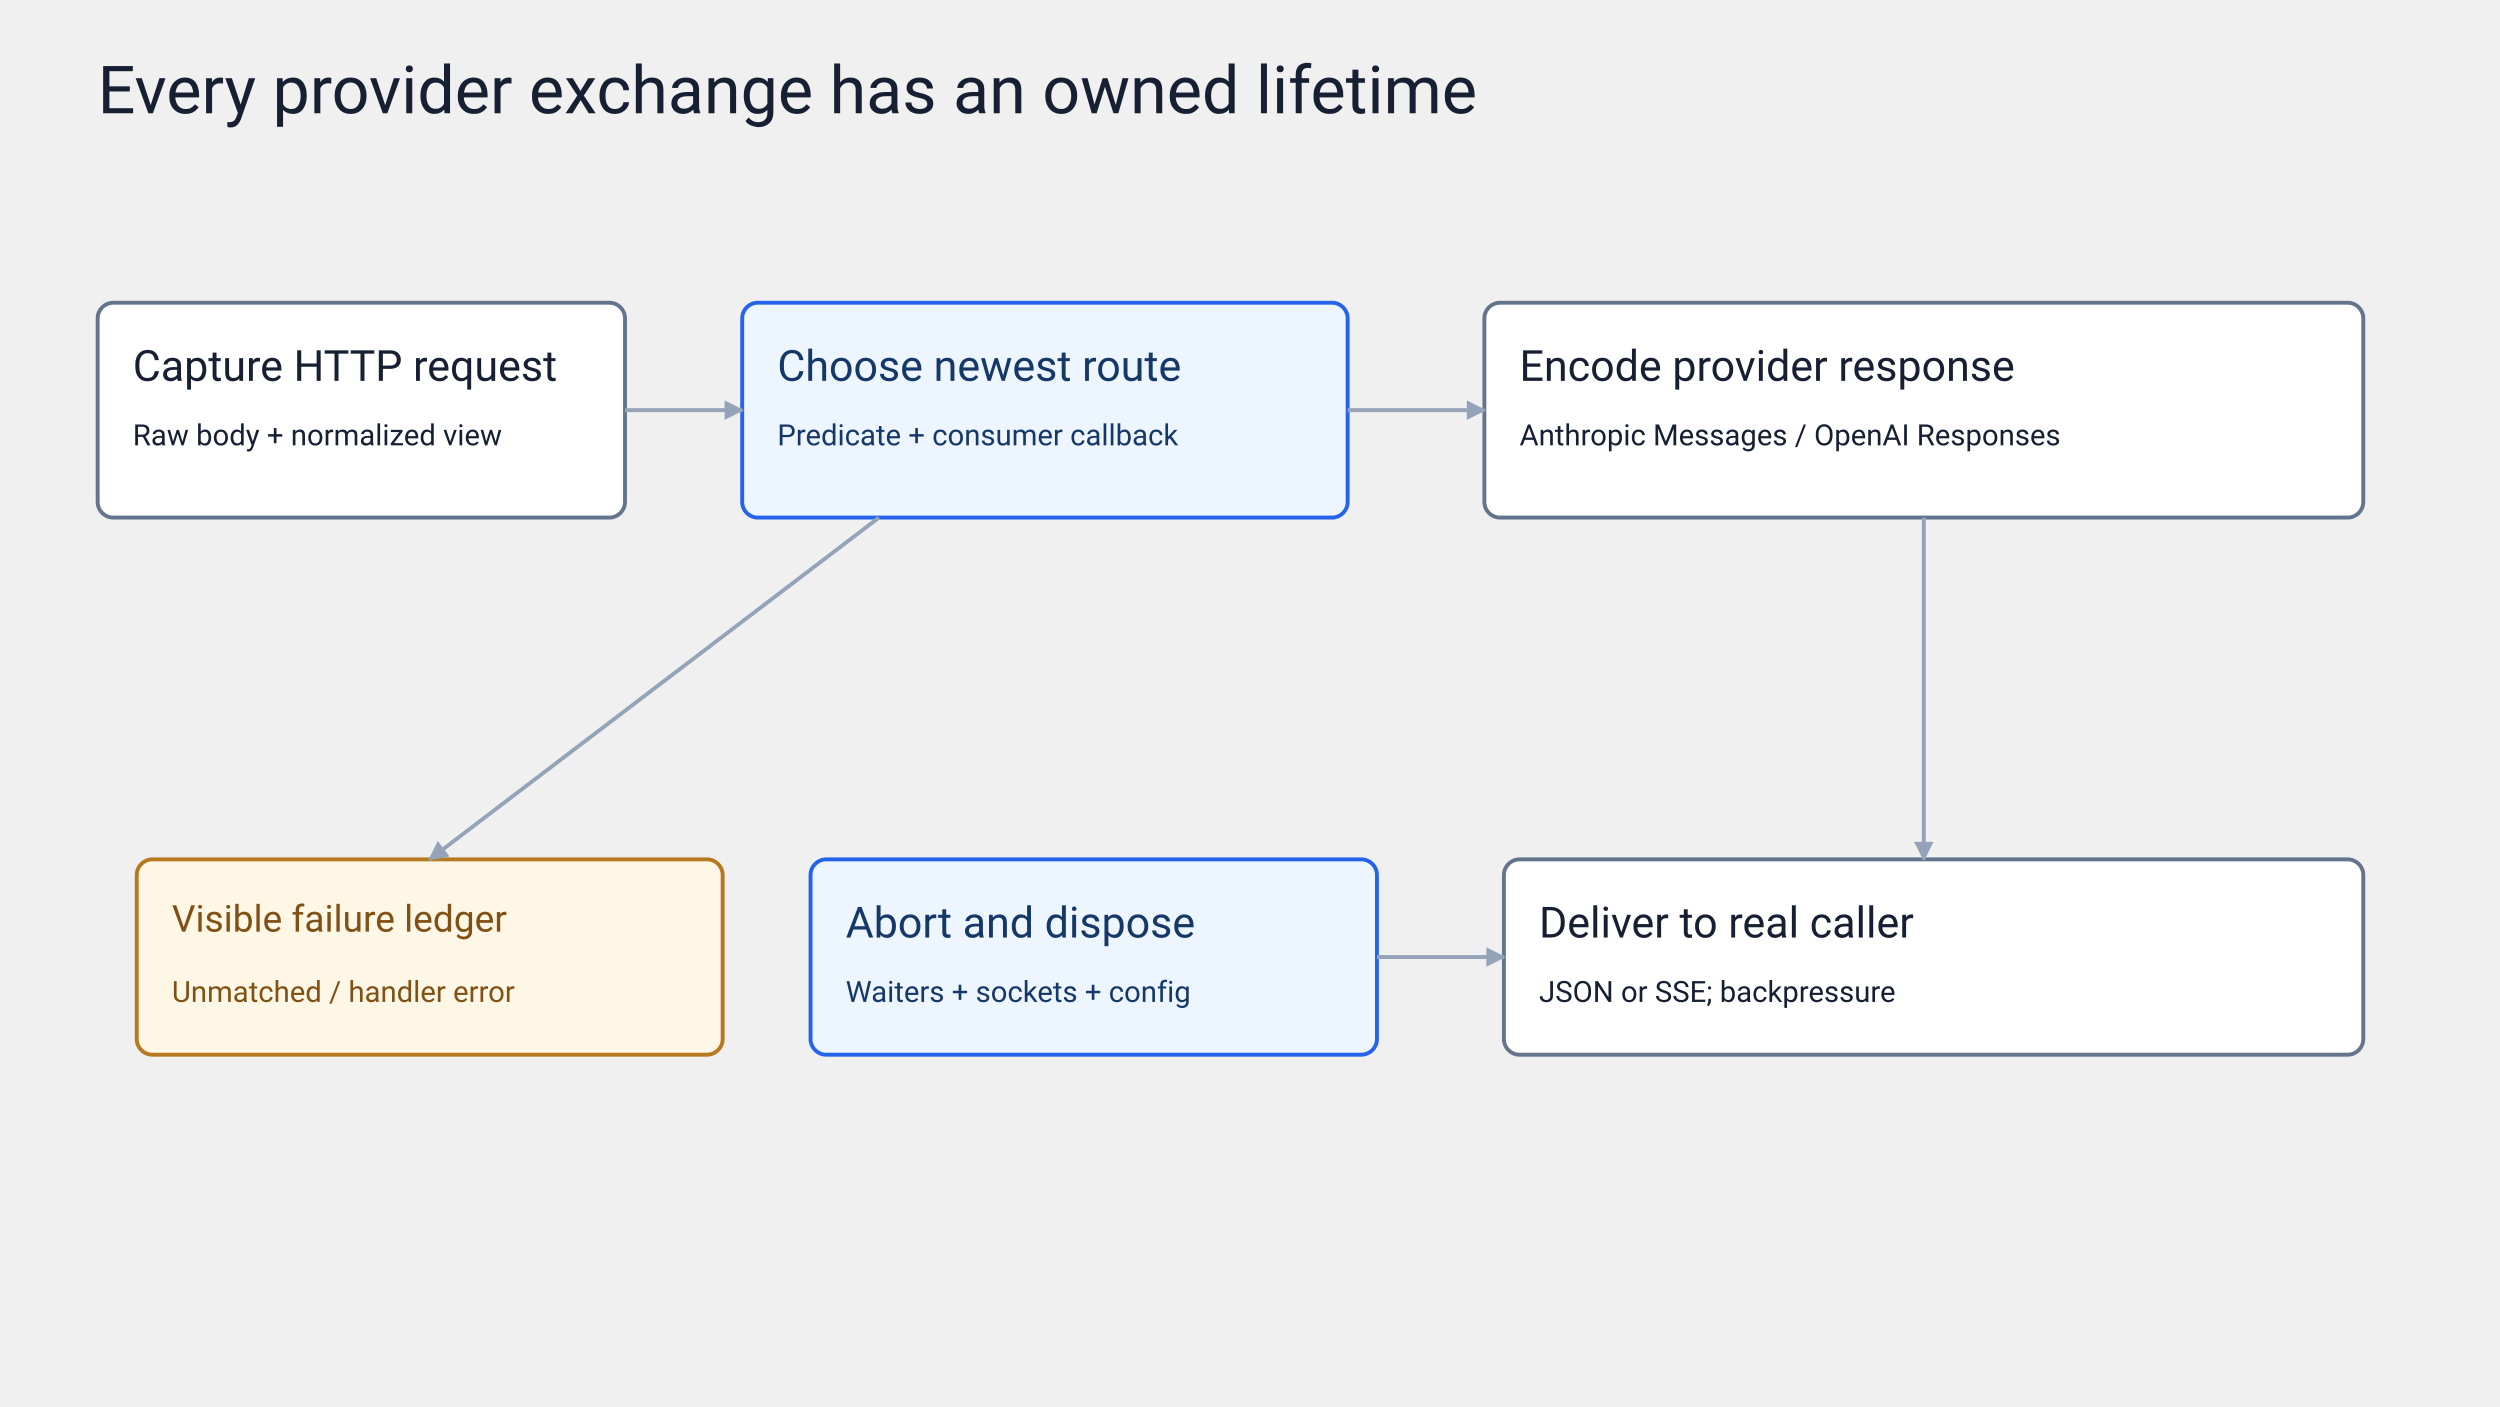
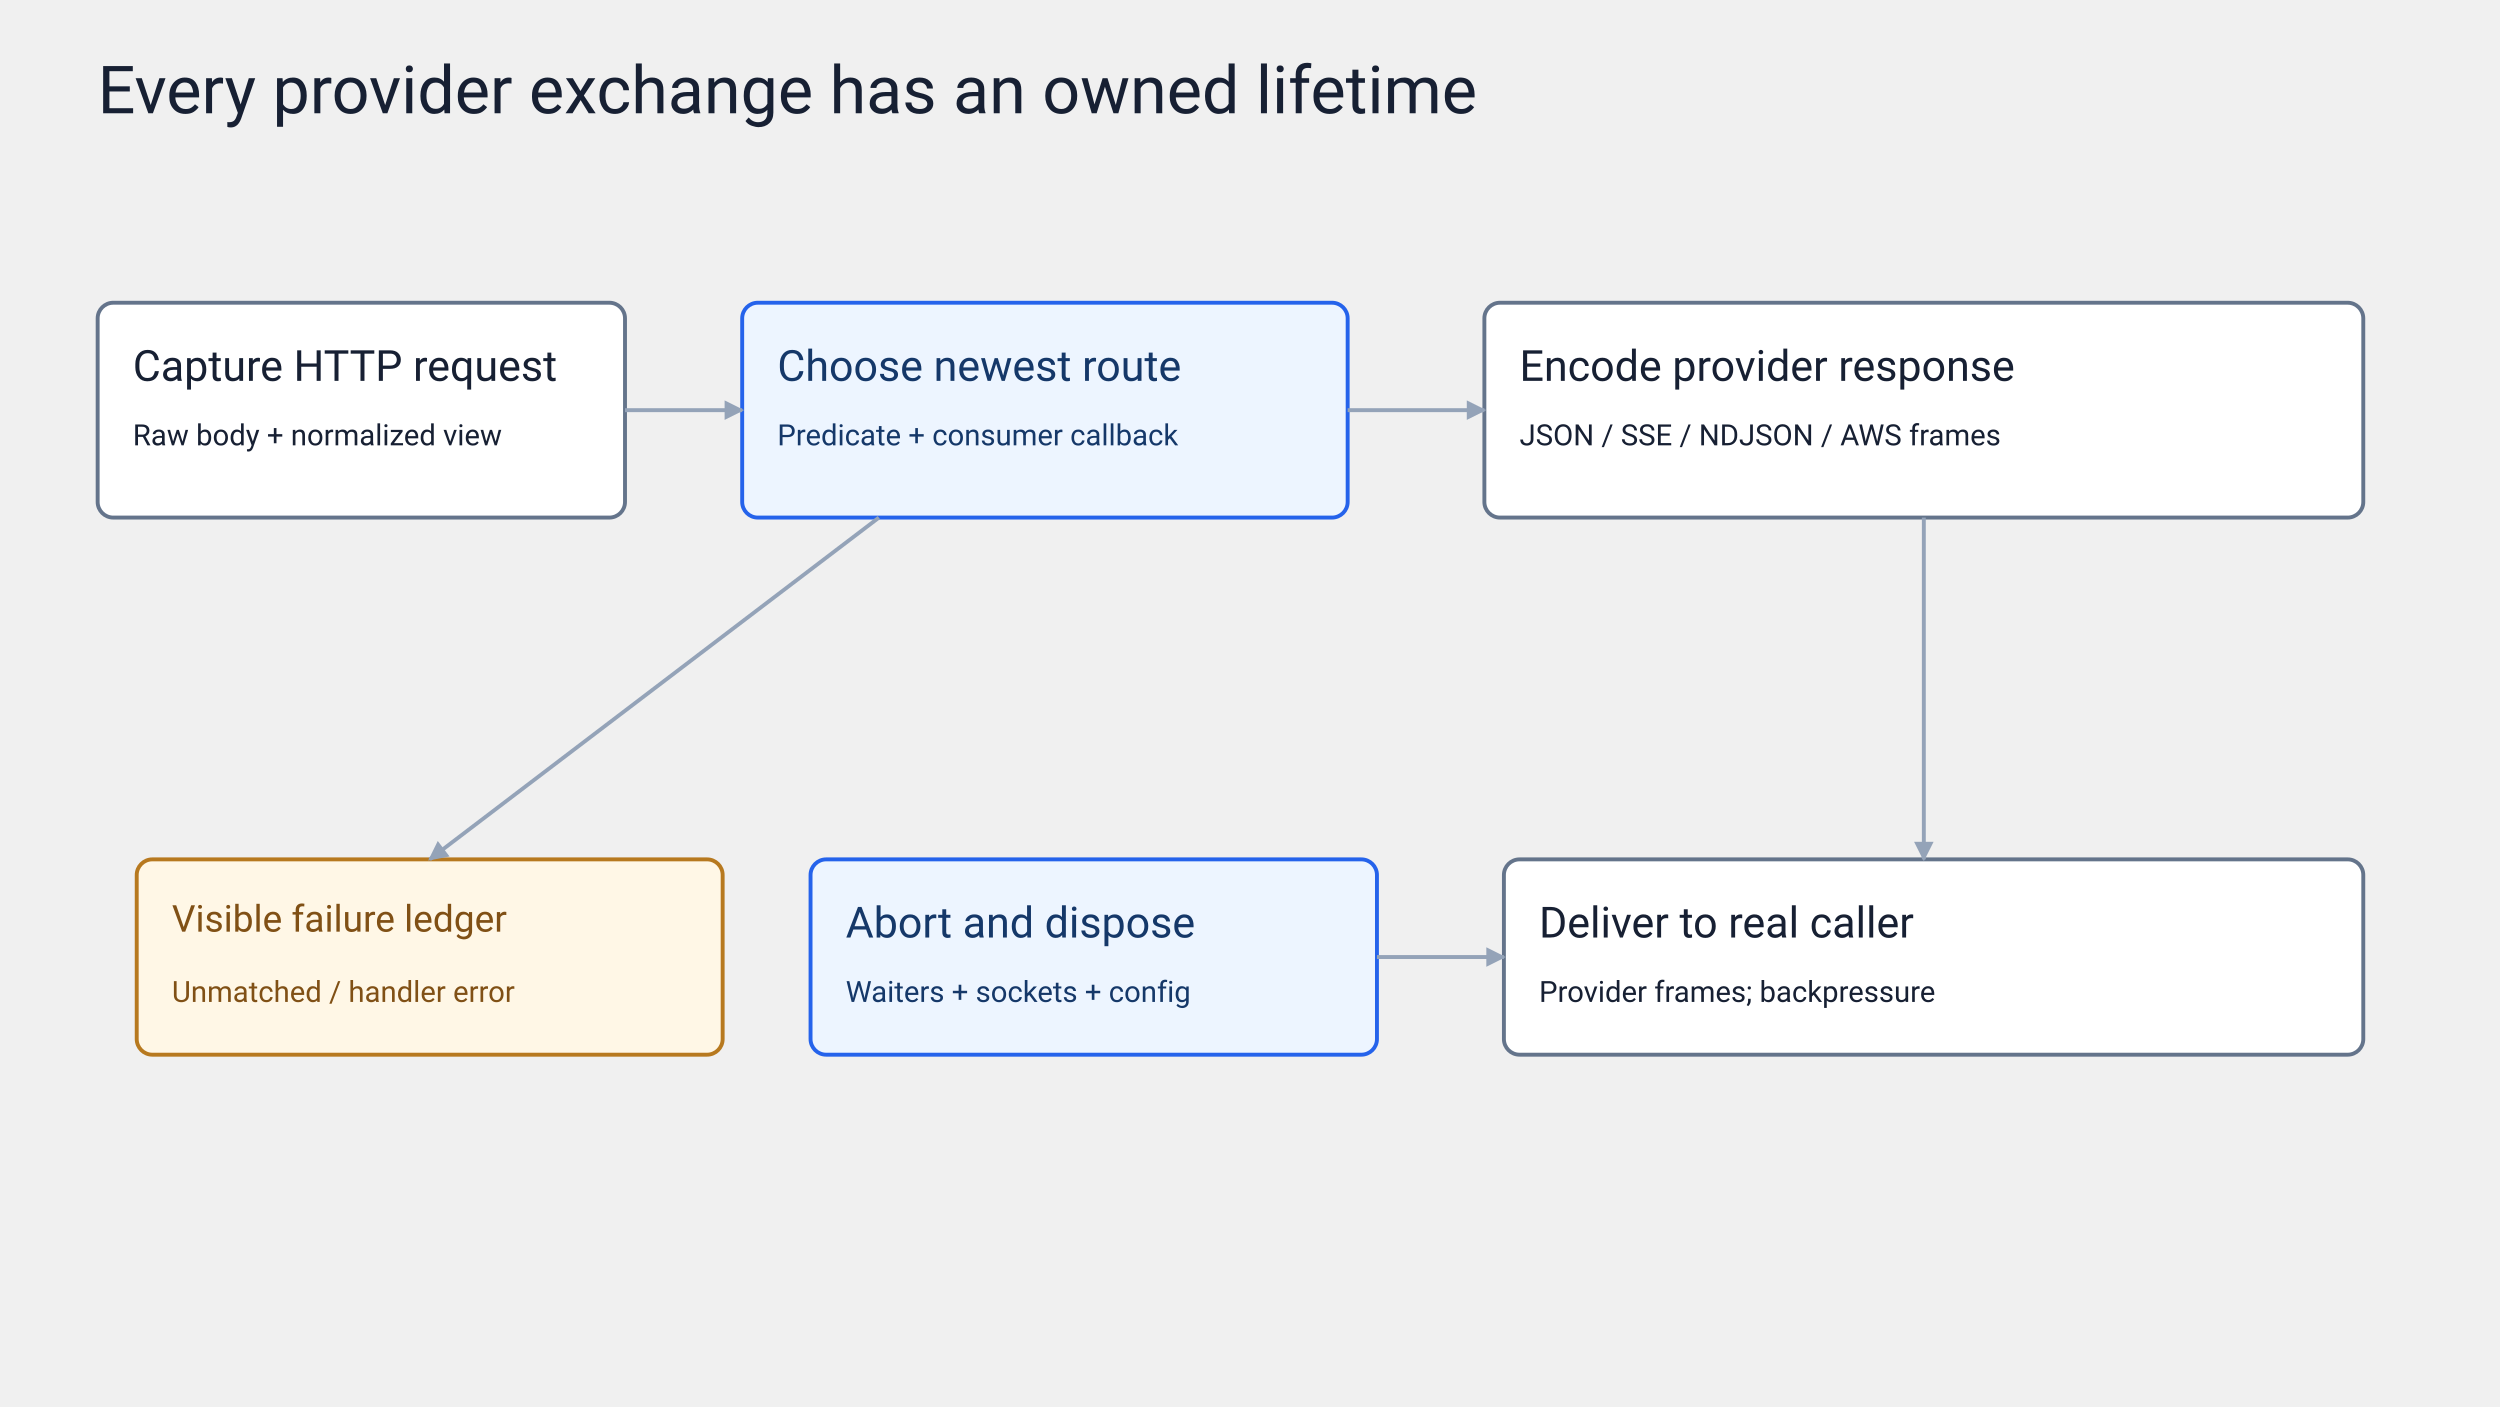
<svg xmlns="http://www.w3.org/2000/svg" viewBox="0 0 1280 720" role="img" aria-labelledby="diagram-title" data-renderer="change-saga-diagram/2" aria-describedby="diagram-desc">
  <defs>
    <style>@font-face{font-family:"Change Saga Diagram";src:url("/_diagram/fonts/go-regular.ttf") format("truetype")}text{font-family:"Change Saga Diagram",system-ui,-apple-system,"Segoe UI",Roboto,Helvetica,Arial,sans-serif;font-weight:400}:root{color-scheme:light dark;--diagram-normal-fill:#ffffff;--diagram-normal-ink:#172033;--diagram-normal-stroke:#64748b;--diagram-primary-fill:#edf5ff;--diagram-primary-ink:#153869;--diagram-primary-stroke:#2563eb;--diagram-secondary-stroke:#94a3b8;--diagram-title-ink:#172033;--diagram-warning-fill:#fff7e6;--diagram-warning-ink:#805015;--diagram-warning-stroke:#b7791f;}@media (prefers-color-scheme:dark){:root{--diagram-normal-fill:#161b22;--diagram-normal-ink:#e6edf3;--diagram-normal-stroke:#6e7681;--diagram-primary-fill:#0c2d6b;--diagram-primary-ink:#cae8ff;--diagram-primary-stroke:#4493f8;--diagram-secondary-stroke:#6e7681;--diagram-title-ink:#e6edf3;--diagram-warning-fill:#2d240c;--diagram-warning-ink:#f2cc60;--diagram-warning-stroke:#d29922;}}</style>
    <marker id="diagram-head-match" viewBox="0 0 10 10" refX="9" refY="5" markerWidth="10" markerHeight="10" markerUnits="userSpaceOnUse" orient="auto">
      <path d="M0 0L10 5L0 10Z" fill="#94a3b8" style="fill:var(--diagram-secondary-stroke,#94a3b8)" />
    </marker>
    <marker id="diagram-head-encode" viewBox="0 0 10 10" refX="9" refY="5" markerWidth="10" markerHeight="10" markerUnits="userSpaceOnUse" orient="auto">
      <path d="M0 0L10 5L0 10Z" fill="#94a3b8" style="fill:var(--diagram-secondary-stroke,#94a3b8)" />
    </marker>
    <marker id="diagram-head-deliver" viewBox="0 0 10 10" refX="9" refY="5" markerWidth="10" markerHeight="10" markerUnits="userSpaceOnUse" orient="auto">
      <path d="M0 0L10 5L0 10Z" fill="#94a3b8" style="fill:var(--diagram-secondary-stroke,#94a3b8)" />
    </marker>
    <marker id="diagram-head-fail" viewBox="0 0 10 10" refX="9" refY="5" markerWidth="10" markerHeight="10" markerUnits="userSpaceOnUse" orient="auto">
      <path d="M0 0L10 5L0 10Z" fill="#94a3b8" style="fill:var(--diagram-secondary-stroke,#94a3b8)" />
    </marker>
    <marker id="diagram-head-abort" viewBox="0 0 10 10" refX="9" refY="5" markerWidth="10" markerHeight="10" markerUnits="userSpaceOnUse" orient="auto">
      <path d="M0 0L10 5L0 10Z" fill="#94a3b8" style="fill:var(--diagram-secondary-stroke,#94a3b8)" />
    </marker>
  </defs>
  <g id="title" data-diagram-kind="text" transform="translate(50 24)" aria-hidden="true">
    <text x="0" y="34" font-size="34" fill="#172033" xml:space="preserve" style="fill:var(--diagram-title-ink,#172033)">
      <tspan x="0" y="34">Every provider exchange has an owned lifetime</tspan>
    </text>
  </g>
  <g id="capture" data-diagram-kind="node" transform="translate(50 155)" role="group" aria-label="Capture HTTP request">
    <rect width="270" height="110" rx="8" fill="#ffffff" stroke="#64748b" stroke-width="2" style="fill:var(--diagram-normal-fill,#ffffff);stroke:var(--diagram-normal-stroke,#64748b)" />
    <text x="18" y="40" font-size="22" fill="#172033" xml:space="preserve" style="fill:var(--diagram-normal-ink,#172033)">
      <tspan x="18" y="40">Capture HTTP request</tspan>
    </text>
    <text x="18" y="73" font-size="15" fill="#172033" xml:space="preserve" style="fill:var(--diagram-normal-ink,#172033)">
      <tspan x="18" y="73">Raw body + normalized view</tspan>
    </text>
  </g>
  <g id="routes" data-diagram-kind="node" transform="translate(380 155)" role="group" aria-label="Choose newest route">
    <rect width="310" height="110" rx="8" fill="#edf5ff" stroke="#2563eb" stroke-width="2" style="fill:var(--diagram-primary-fill,#edf5ff);stroke:var(--diagram-primary-stroke,#2563eb)" />
    <text x="18" y="40" font-size="22" fill="#153869" xml:space="preserve" style="fill:var(--diagram-primary-ink,#153869)">
      <tspan x="18" y="40">Choose newest route</tspan>
    </text>
    <text x="18" y="73" font-size="15" fill="#153869" xml:space="preserve" style="fill:var(--diagram-primary-ink,#153869)">
      <tspan x="18" y="73">Predicate + consumer callback</tspan>
    </text>
  </g>
  <g id="codecs" data-diagram-kind="node" transform="translate(760 155)" role="group" aria-label="Encode provider response">
    <rect width="450" height="110" rx="8" fill="#ffffff" stroke="#64748b" stroke-width="2" style="fill:var(--diagram-normal-fill,#ffffff);stroke:var(--diagram-normal-stroke,#64748b)" />
    <text x="18" y="40" font-size="22" fill="#172033" xml:space="preserve" style="fill:var(--diagram-normal-ink,#172033)">
      <tspan x="18" y="40">Encode provider response</tspan>
    </text>
    <text x="18" y="73" font-size="15" fill="#172033" xml:space="preserve" style="fill:var(--diagram-normal-ink,#172033)">
-       <tspan x="18" y="73">Anthropic Messages / OpenAI Responses</tspan>
+       <tspan x="18" y="73">JSON / SSE / NDJSON / AWS frames</tspan>
    </text>
  </g>
  <g id="socket" data-diagram-kind="node" transform="translate(770 440)" role="group" aria-label="Deliver to real caller">
    <rect width="440" height="100" rx="8" fill="#ffffff" stroke="#64748b" stroke-width="2" style="fill:var(--diagram-normal-fill,#ffffff);stroke:var(--diagram-normal-stroke,#64748b)" />
    <text x="18" y="40" font-size="22" fill="#172033" xml:space="preserve" style="fill:var(--diagram-normal-ink,#172033)">
      <tspan x="18" y="40">Deliver to real caller</tspan>
    </text>
    <text x="18" y="73" font-size="15" fill="#172033" xml:space="preserve" style="fill:var(--diagram-normal-ink,#172033)">
-       <tspan x="18" y="73">JSON or SSE; backpressure</tspan>
+       <tspan x="18" y="73">Provider frames; backpressure</tspan>
    </text>
  </g>
  <g id="failures" data-diagram-kind="node" transform="translate(70 440)" role="group" aria-label="Visible failure ledger">
    <rect width="300" height="100" rx="8" fill="#fff7e6" stroke="#b7791f" stroke-width="2" style="fill:var(--diagram-warning-fill,#fff7e6);stroke:var(--diagram-warning-stroke,#b7791f)" />
    <text x="18" y="37" font-size="19" fill="#805015" xml:space="preserve" style="fill:var(--diagram-warning-ink,#805015)">
      <tspan x="18" y="37">Visible failure ledger</tspan>
    </text>
    <text x="18" y="73" font-size="15" fill="#805015" xml:space="preserve" style="fill:var(--diagram-warning-ink,#805015)">
      <tspan x="18" y="73">Unmatched / handler error</tspan>
    </text>
  </g>
  <g id="dispose" data-diagram-kind="node" transform="translate(415 440)" role="group" aria-label="Abort and dispose">
    <rect width="290" height="100" rx="8" fill="#edf5ff" stroke="#2563eb" stroke-width="2" style="fill:var(--diagram-primary-fill,#edf5ff);stroke:var(--diagram-primary-stroke,#2563eb)" />
    <text x="18" y="40" font-size="22" fill="#153869" xml:space="preserve" style="fill:var(--diagram-primary-ink,#153869)">
      <tspan x="18" y="40">Abort and dispose</tspan>
    </text>
    <text x="18" y="73" font-size="15" fill="#153869" xml:space="preserve" style="fill:var(--diagram-primary-ink,#153869)">
      <tspan x="18" y="73">Waiters + sockets + config</tspan>
    </text>
  </g>
  <g id="match" data-diagram-kind="edge" transform="translate(0 0)" role="group" aria-label="capture to routes" data-from="capture" data-to="routes">
    <path d="M320 210 L380 210" fill="none" stroke="#94a3b8" stroke-width="2" stroke-linejoin="round" marker-end="url(#diagram-head-match)" style="stroke:var(--diagram-secondary-stroke,#94a3b8)" />
  </g>
  <g id="encode" data-diagram-kind="edge" transform="translate(0 0)" role="group" aria-label="routes to codecs" data-from="routes" data-to="codecs">
    <path d="M690 210 L760 210" fill="none" stroke="#94a3b8" stroke-width="2" stroke-linejoin="round" marker-end="url(#diagram-head-encode)" style="stroke:var(--diagram-secondary-stroke,#94a3b8)" />
  </g>
  <g id="deliver" data-diagram-kind="edge" transform="translate(0 0)" role="group" aria-label="codecs to socket" data-from="codecs" data-to="socket">
    <path d="M985 265 L985 440" fill="none" stroke="#94a3b8" stroke-width="2" stroke-linejoin="round" marker-end="url(#diagram-head-deliver)" style="stroke:var(--diagram-secondary-stroke,#94a3b8)" />
  </g>
  <g id="fail" data-diagram-kind="edge" transform="translate(0 0)" role="group" aria-label="routes to failures" data-from="routes" data-to="failures">
    <path d="M450 265 L220 440" fill="none" stroke="#94a3b8" stroke-width="2" stroke-linejoin="round" marker-end="url(#diagram-head-fail)" style="stroke:var(--diagram-secondary-stroke,#94a3b8)" />
  </g>
  <g id="abort" data-diagram-kind="edge" transform="translate(0 0)" role="group" aria-label="dispose to socket" data-from="dispose" data-to="socket">
    <path d="M705 490 L770 490" fill="none" stroke="#94a3b8" stroke-width="2" stroke-linejoin="round" marker-end="url(#diagram-head-abort)" style="stroke:var(--diagram-secondary-stroke,#94a3b8)" />
  </g>
</svg>
